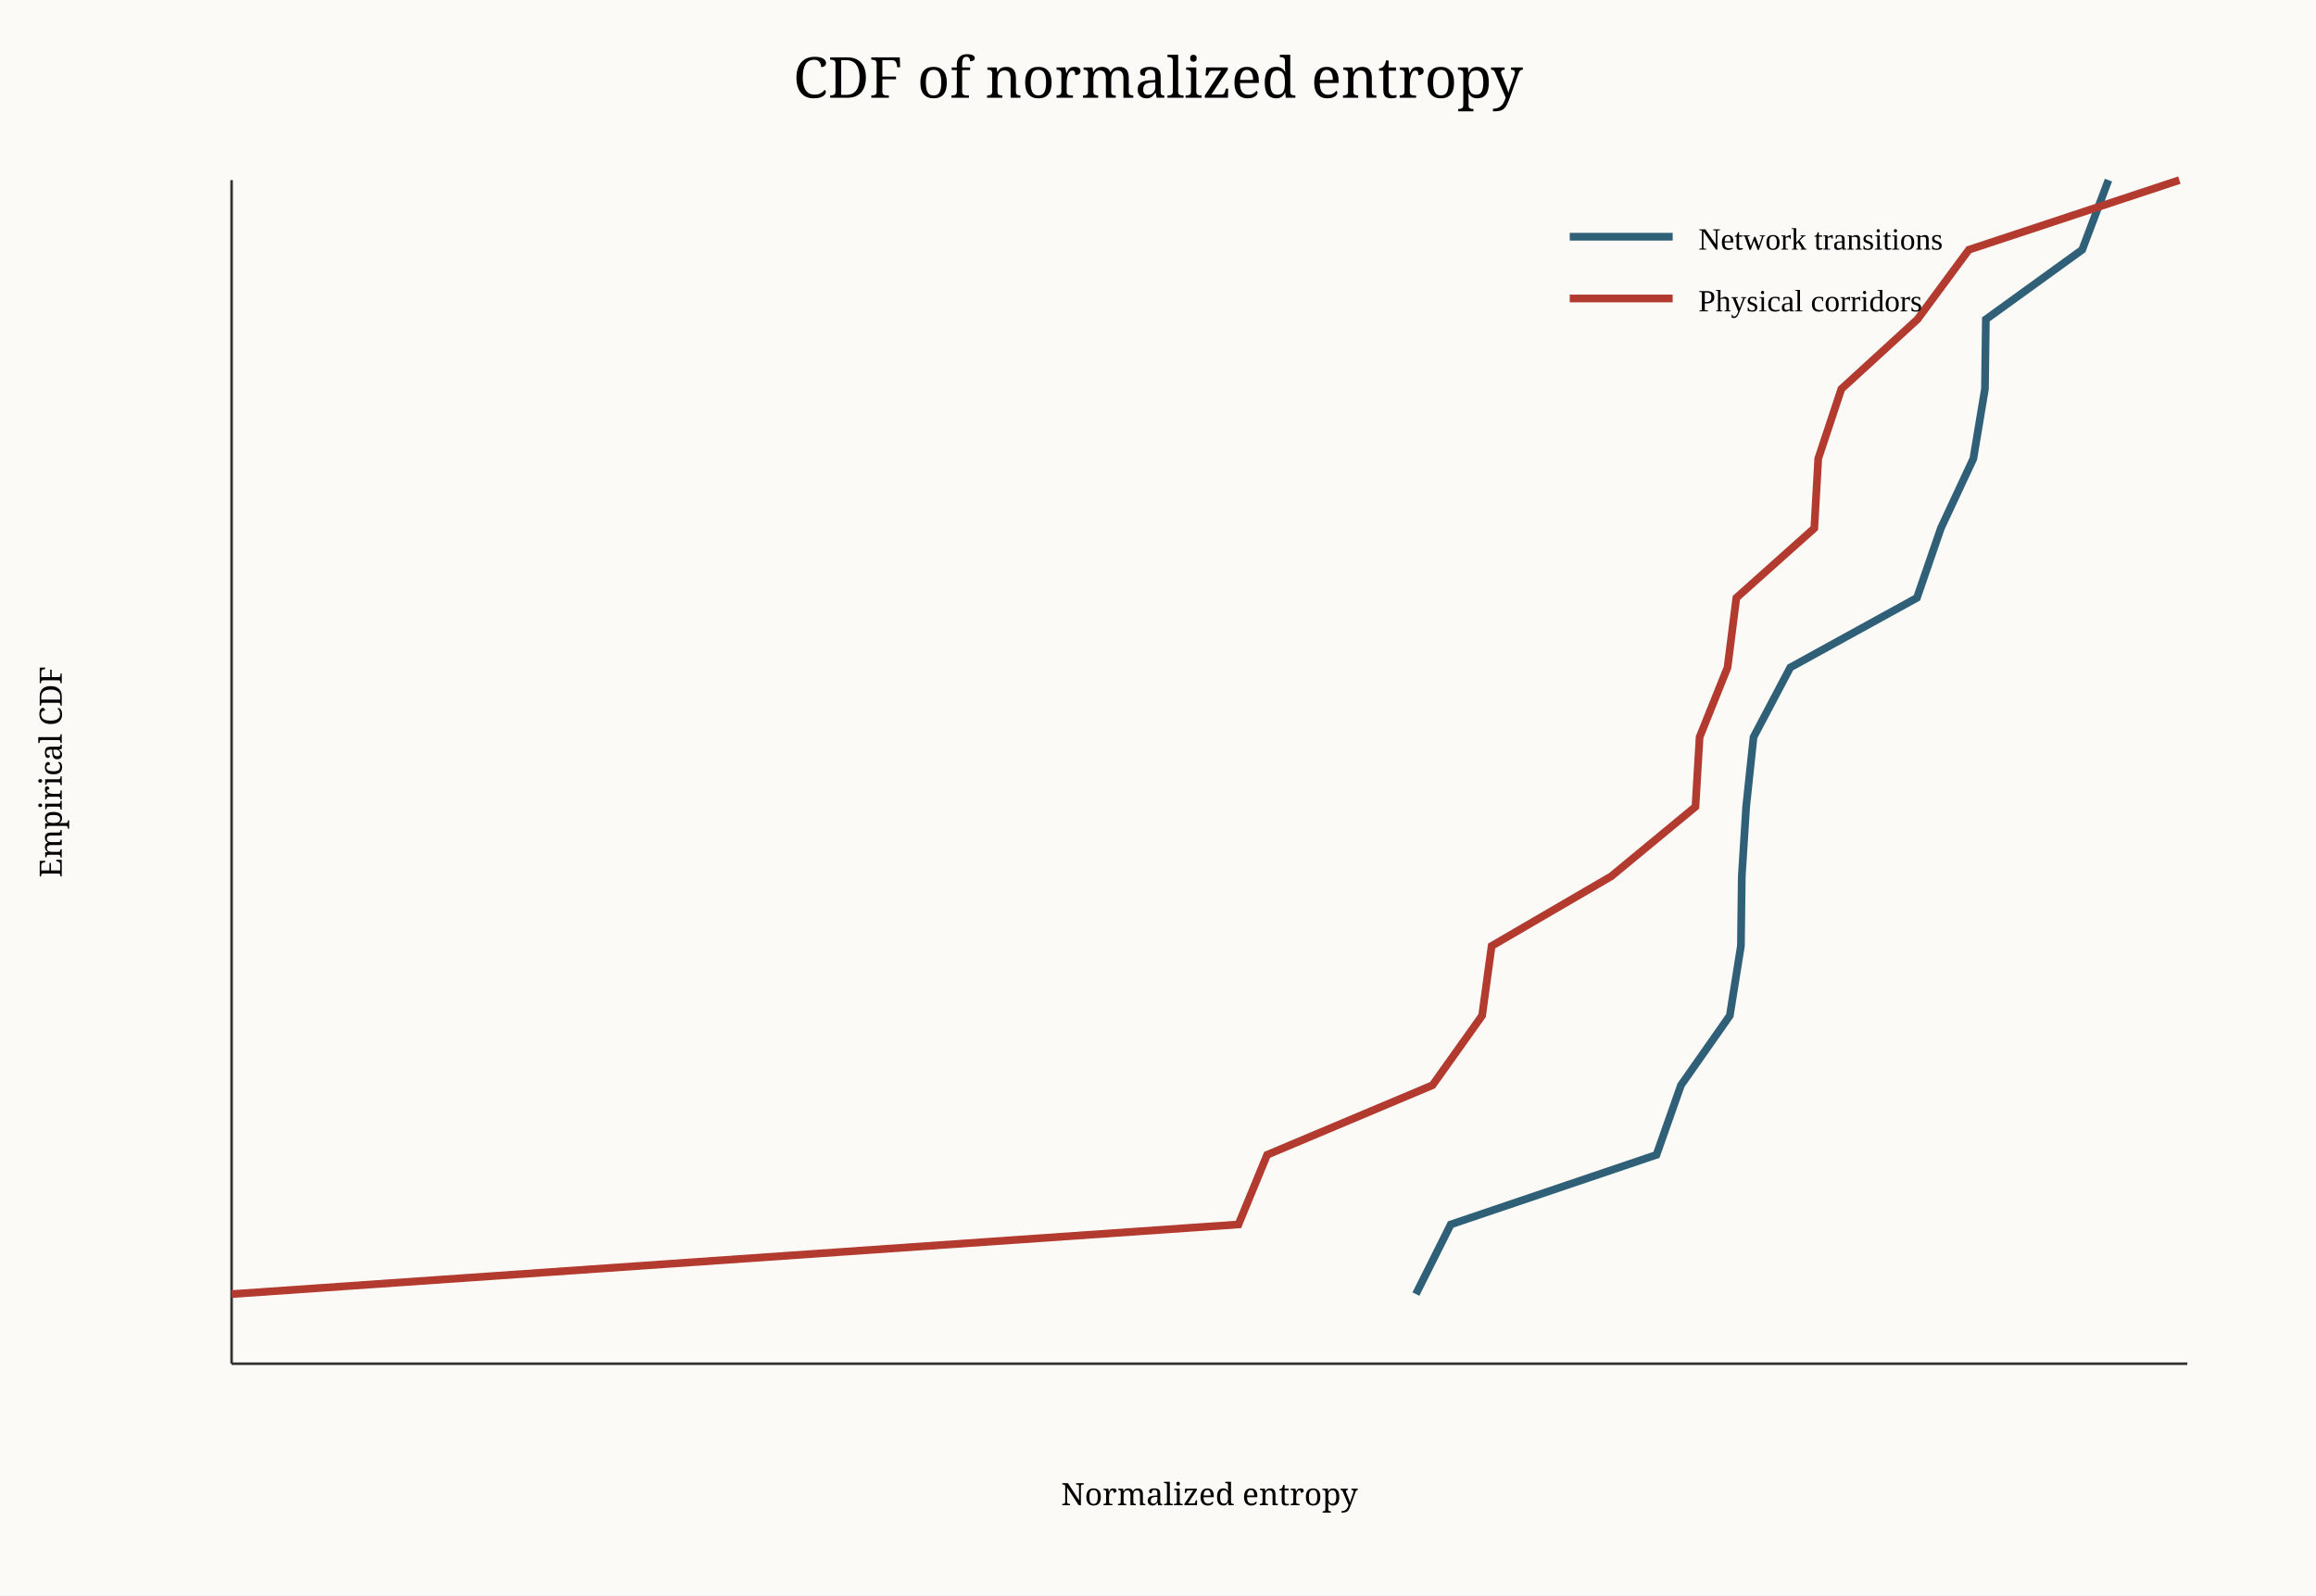
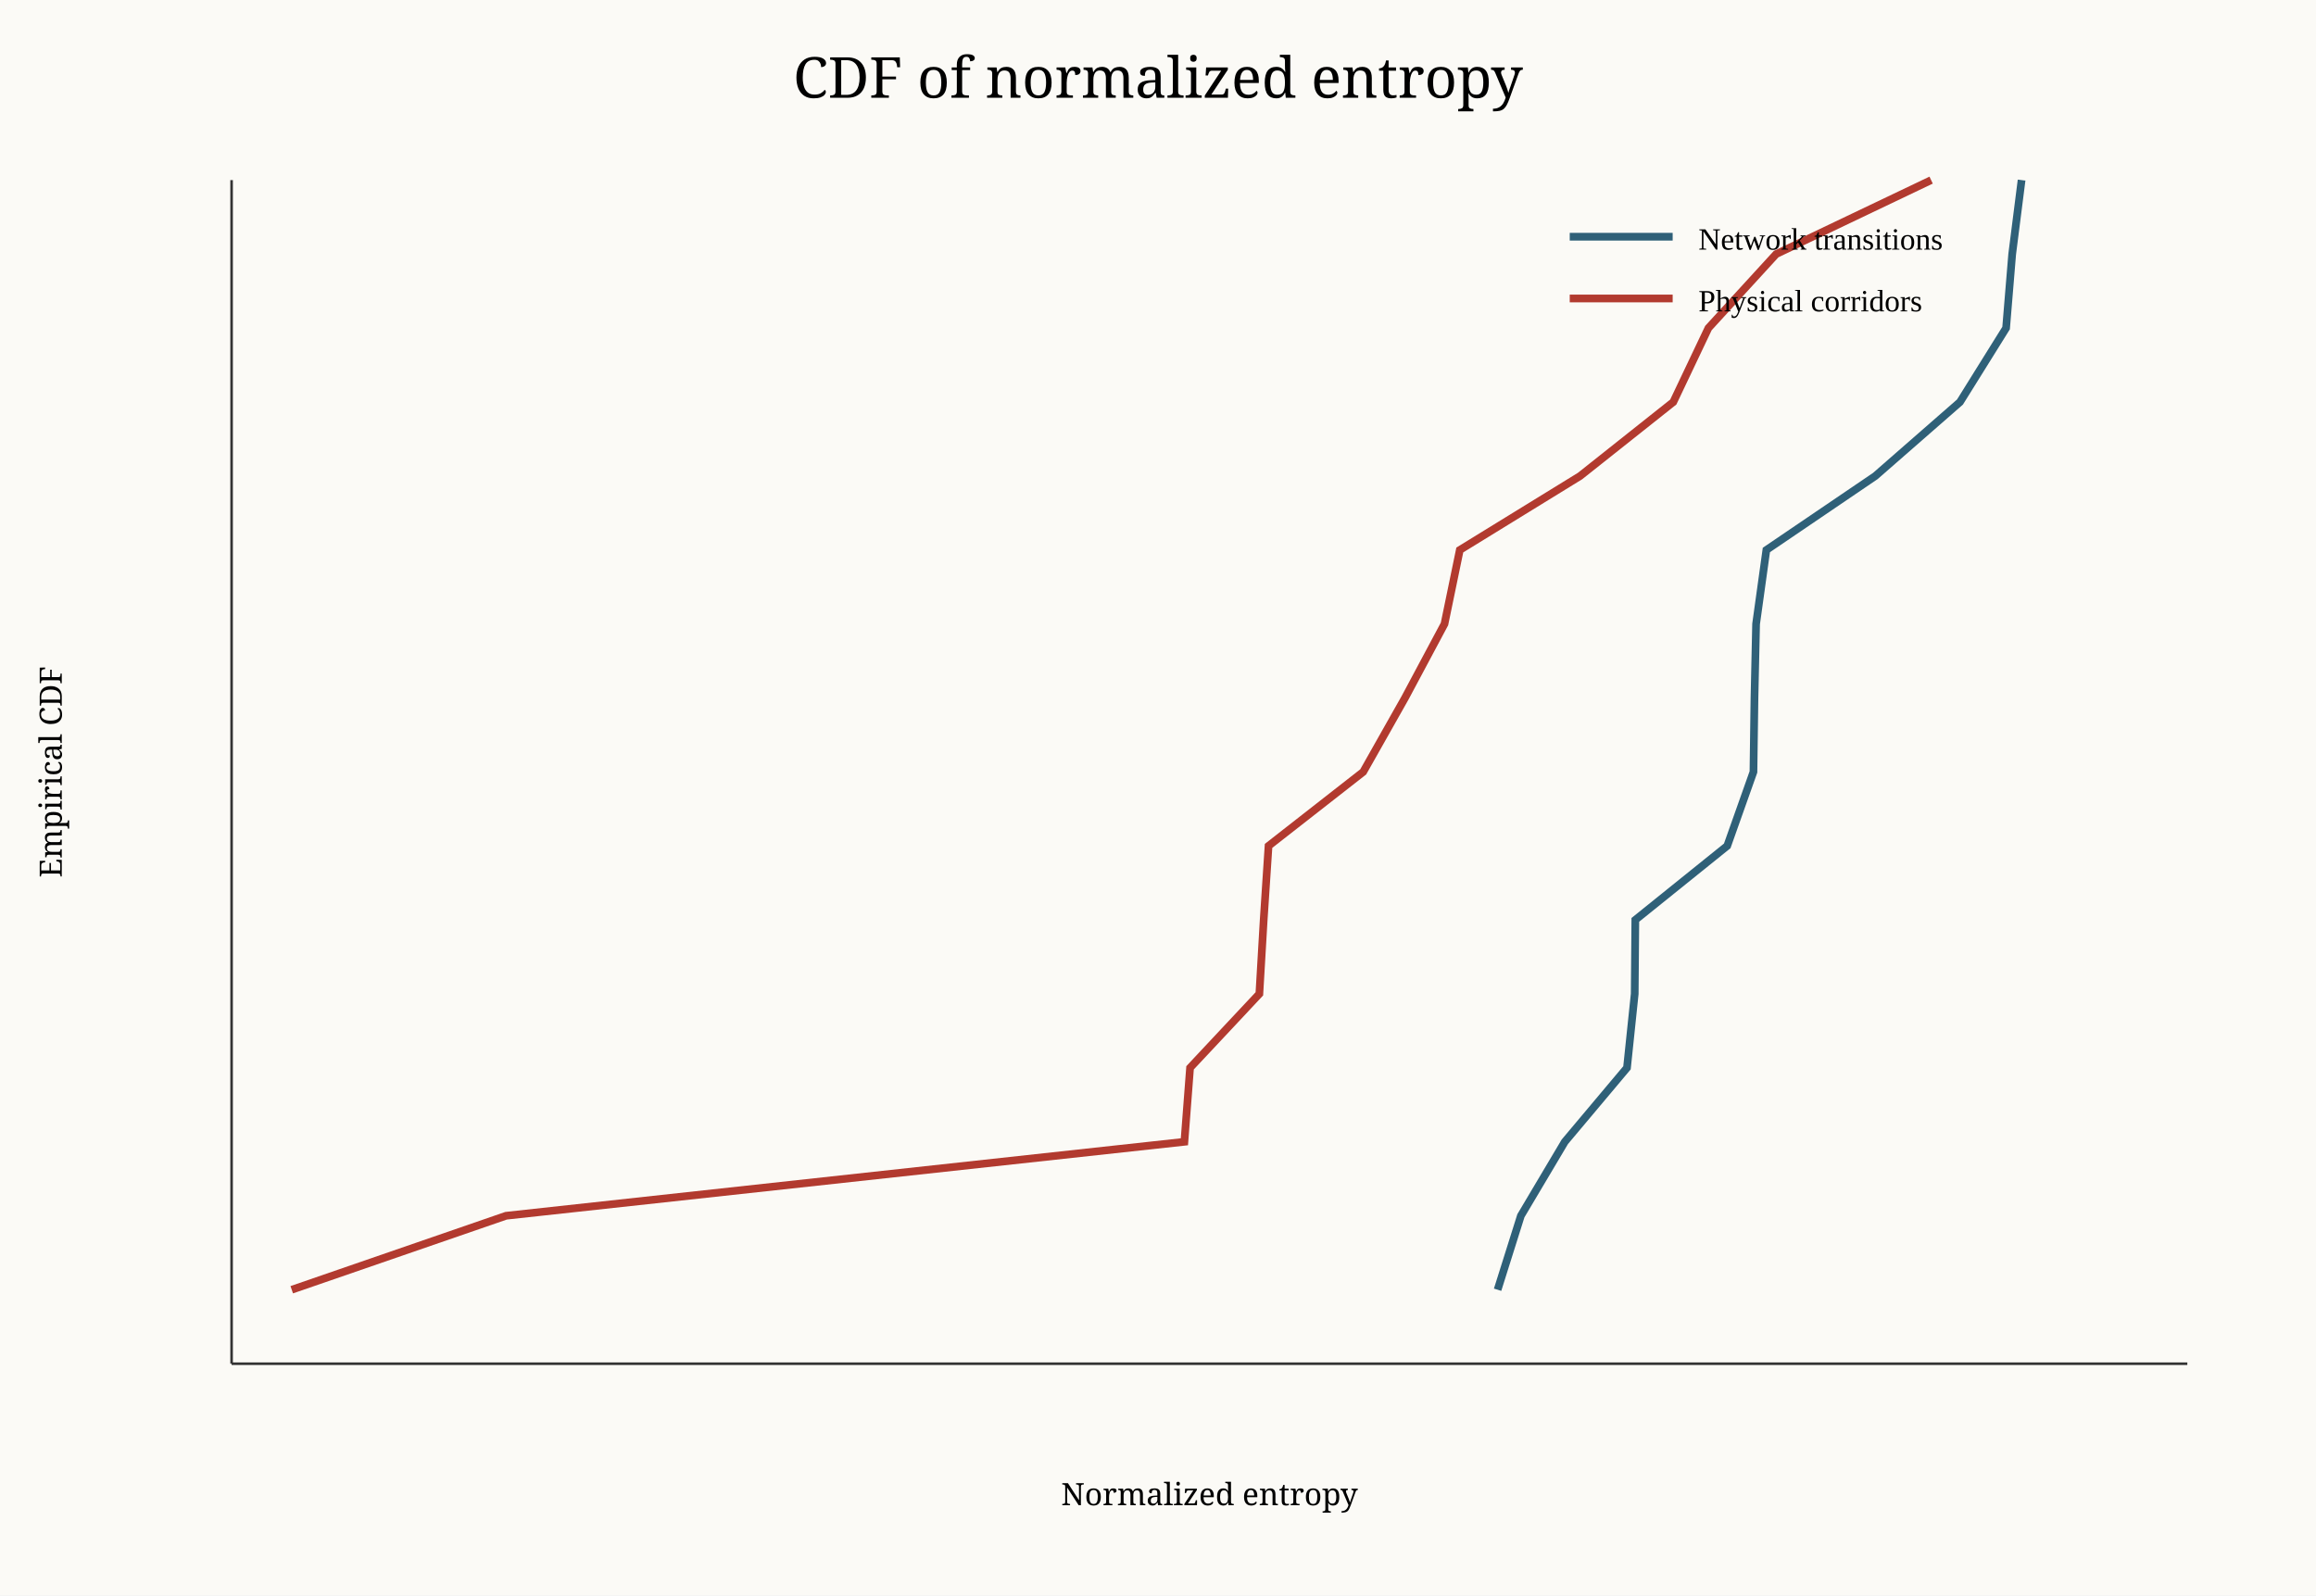
<svg xmlns="http://www.w3.org/2000/svg" width="900" height="620" viewBox="0 0 900 620">
  <rect width="100%" height="100%" fill="white" />
  <rect width="100%" height="100%" fill="#fbfaf6" />
  <text x="450" y="38" text-anchor="middle" font-size="22" font-family="Georgia">CDF of normalized entropy</text>
  <line x1="90" y1="530" x2="850" y2="530" stroke="#333" />
  <line x1="90" y1="70" x2="90" y2="530" stroke="#333" />
  <text x="470" y="585" text-anchor="middle" font-family="Georgia">Normalized entropy</text>
  <text x="24" y="300" transform="rotate(-90 24 300)" text-anchor="middle" font-family="Georgia">Empirical CDF</text>
-   <polyline points="550.22,502.94 563.76,475.88 643.71,448.82 653.23,421.76 672.21,394.71 676.52,367.65 676.86,340.59 678.56,313.53 681.43,286.47 695.71,259.41 744.92,232.35 754.23,205.29 766.85,178.24 771.35,151.18 771.71,124.12 809.15,97.06 819.35,70.00" fill="none" stroke="#2f6078" stroke-width="3" />
-   <polyline points="90.00,502.94 481.27,475.88 492.41,448.82 556.68,421.76 575.95,394.71 579.65,367.65 626.11,340.59 658.86,313.53 660.47,286.47 671.32,259.41 674.75,232.35 705.04,205.29 706.57,178.24 715.55,151.18 745.12,124.12 765.10,97.06 846.91,70.00" fill="none" stroke="#b23a2f" stroke-width="3" />
+   <polyline points="581.97,501.25 591.02,472.50 608.09,443.75 632.25,415.00 635.25,386.25 635.49,357.50 671.20,328.75 681.39,300.00 681.79,271.25 682.42,242.50 686.41,213.75 728.75,185.00 761.65,156.25 779.57,127.50 781.94,98.75 785.59,70.00" fill="none" stroke="#2f6078" stroke-width="3" />
+   <polyline points="113.37,501.25 196.65,472.50 460.26,443.75 462.46,415.00 489.39,386.25 491.07,357.50 492.96,328.75 529.74,300.00 545.98,271.25 561.33,242.50 567.28,213.75 614.02,185.00 650.24,156.25 663.89,127.50 690.21,98.75 750.44,70.00" fill="none" stroke="#b23a2f" stroke-width="3" />
  <line x1="610" y1="92" x2="650" y2="92" stroke="#2f6078" stroke-width="3" />
  <text x="660" y="97" font-size="12">Network transitions</text>
  <line x1="610" y1="116" x2="650" y2="116" stroke="#b23a2f" stroke-width="3" />
  <text x="660" y="121" font-size="12">Physical corridors</text>
</svg>
